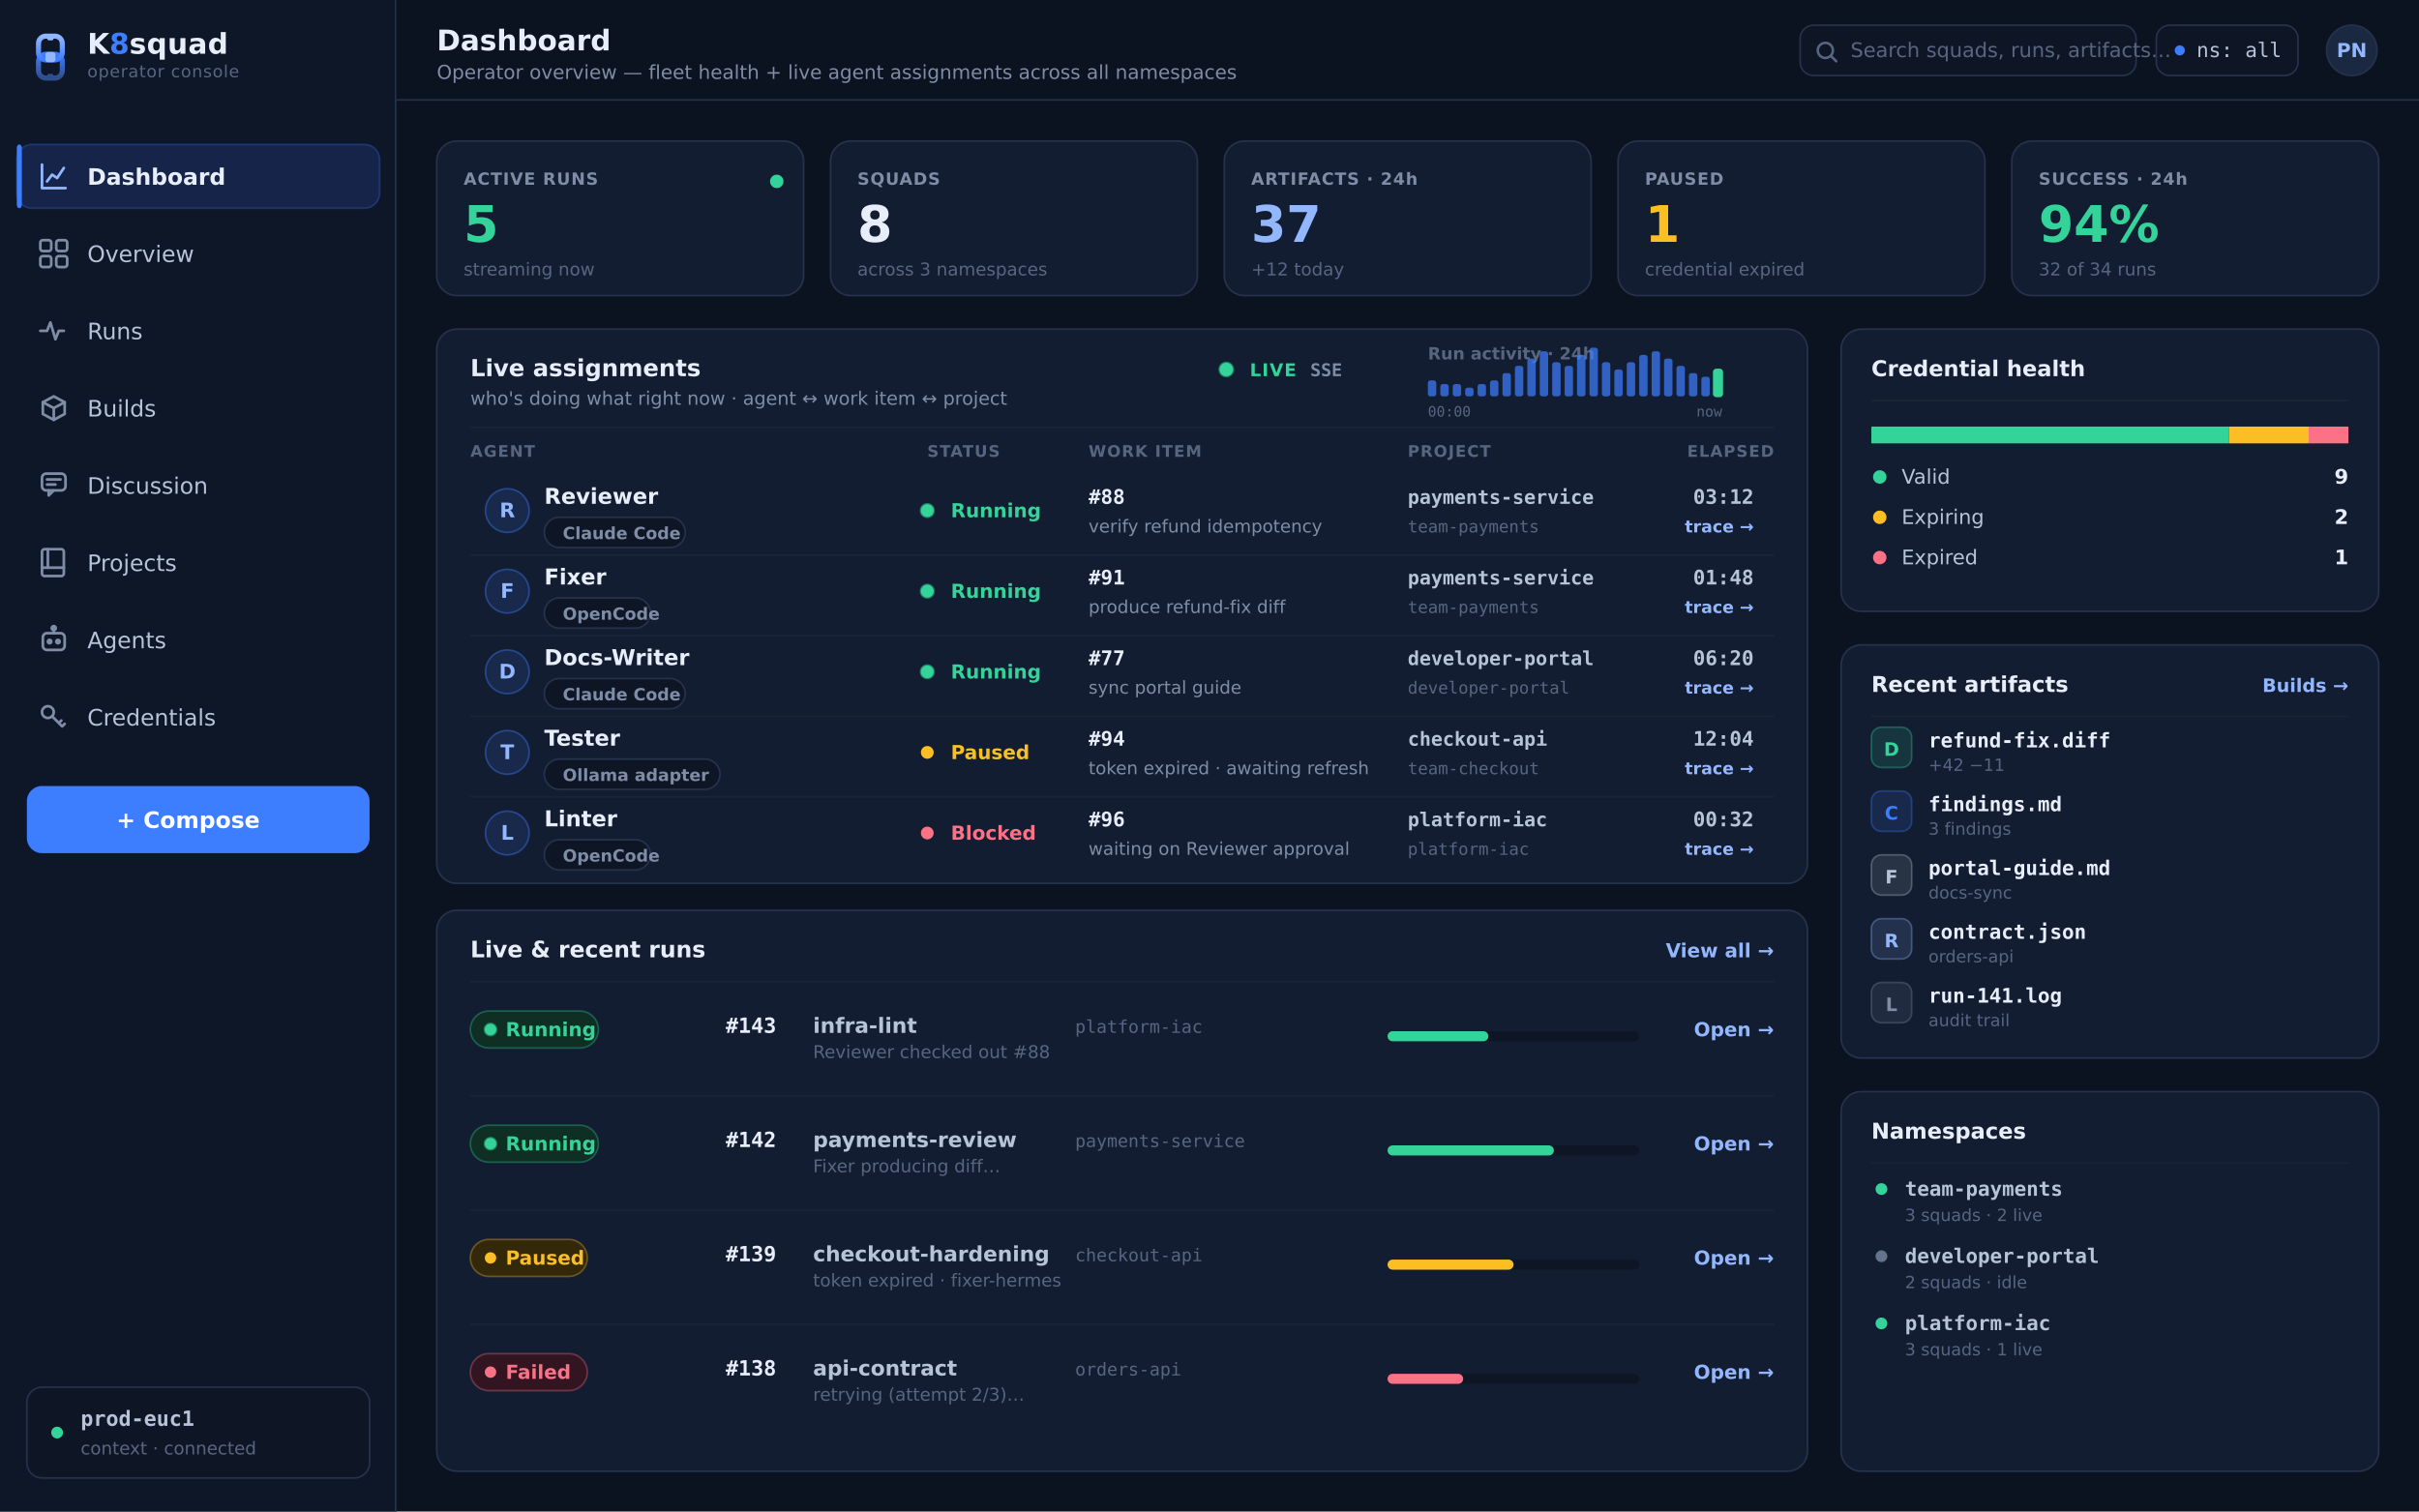
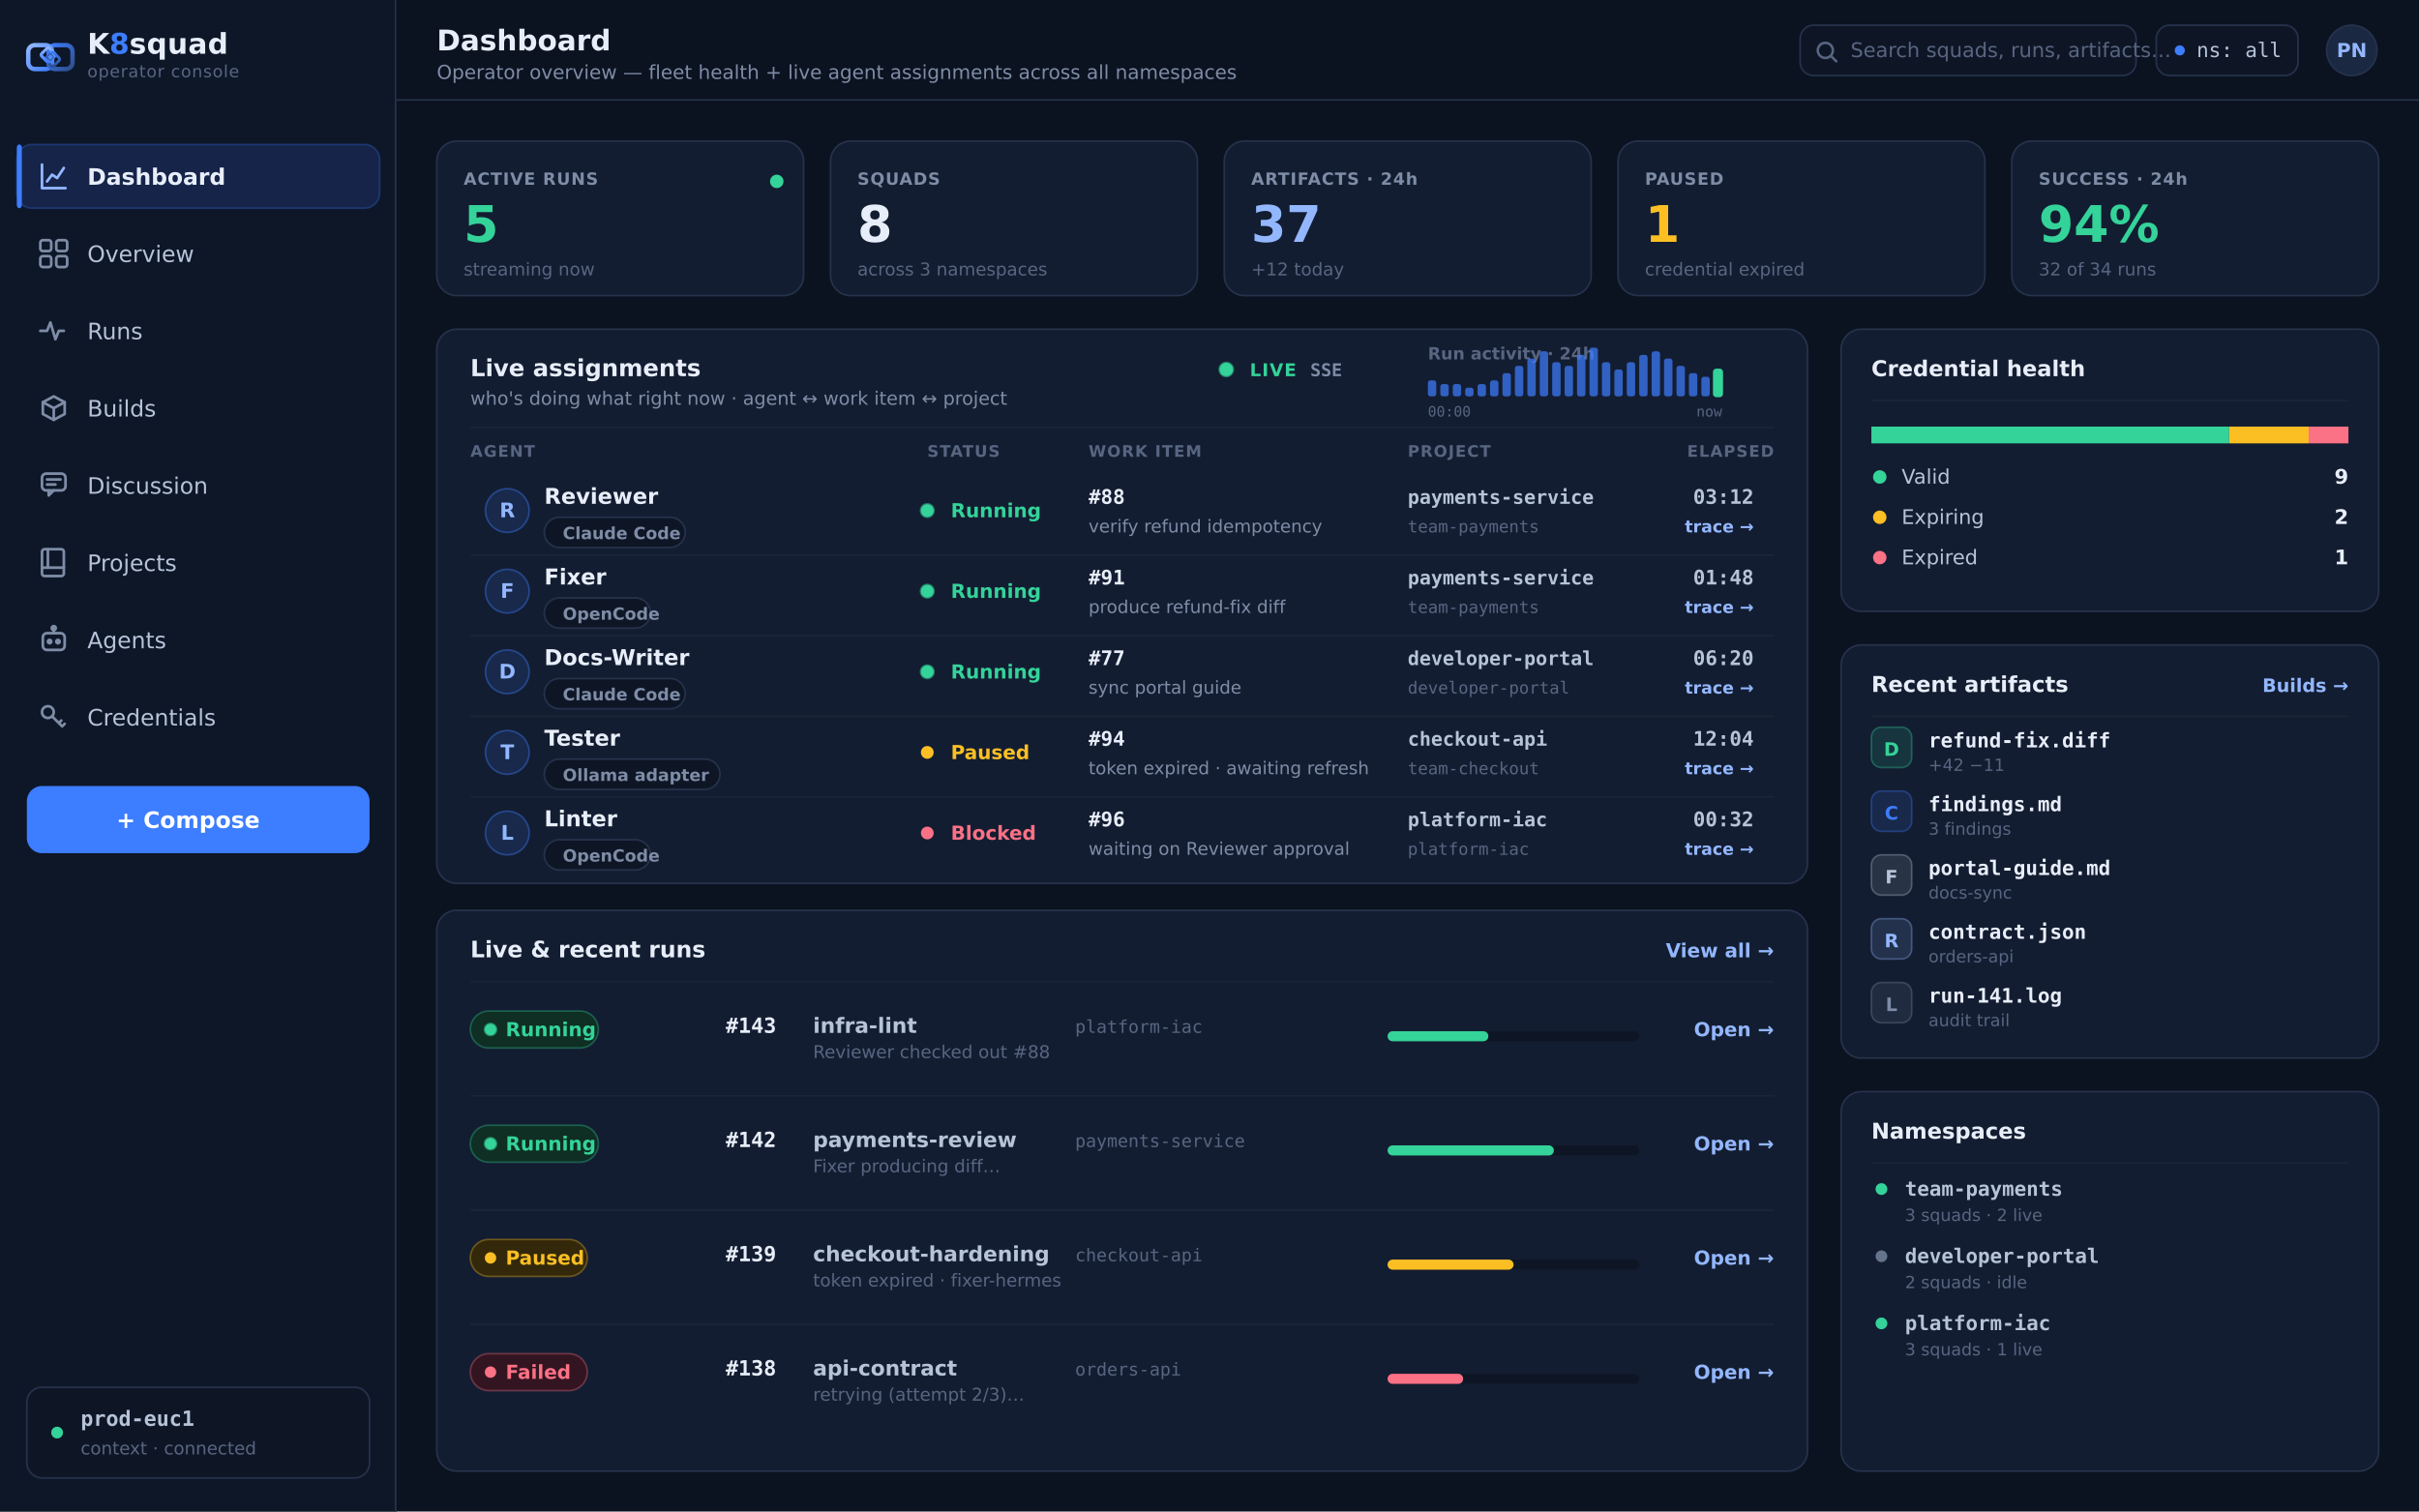
<svg xmlns="http://www.w3.org/2000/svg" width="1440" height="900" viewBox="0 0 1440 900" font-family="DejaVu Sans">
  <defs>
+     <linearGradient id="odinL" x1="0" y1="0" x2="1" y2="1">
+       <stop offset="0" stop-color="#93B7FF" />
+       <stop offset="1" stop-color="#3D7DFF" />
+     </linearGradient>
+     <linearGradient id="odinR" x1="0" y1="0" x2="1" y2="1">
+       <stop offset="0" stop-color="#3D7DFF" />
+       <stop offset="1" stop-color="#2E4E8C" />
+     </linearGradient>
+     <clipPath id="odinCB">
+       <rect x="176" y="256" width="160" height="120" />
+     </clipPath>
+     <clipPath id="odinCK">
+       <rect x="166" y="256" width="180" height="120" />
+     </clipPath>
    <linearGradient id="ringTop" x1="0" y1="0" x2="0" y2="1">
      <stop offset="0" stop-color="#93B7FF" />
      <stop offset="1" stop-color="#3D7DFF" />
    </linearGradient>
    <linearGradient id="ringBot" x1="0" y1="0" x2="0" y2="1">
      <stop offset="0" stop-color="#3D7DFF" />
      <stop offset="1" stop-color="#2E4E8C" />
    </linearGradient>
  </defs>
  <rect x="0" y="0" width="1440" height="900" rx="0" ry="0" fill="#0B1220" stroke="none" stroke-width="1" />
  <rect x="0" y="0" width="236" height="900" rx="0" ry="0" fill="#0D1728" stroke="none" stroke-width="1" />
  <rect x="235" y="0" width="1" height="900" rx="0" ry="0" fill="#25324B" stroke="none" stroke-width="1" />
  <g transform="translate(30,34) scale(0.33735) translate(-50,-50)">
-     <rect x="29" y="45" width="42" height="42" rx="13" fill="none" stroke="url(#ringBot)" stroke-width="9" />
-     <rect x="29" y="13" width="42" height="42" rx="13" fill="none" stroke="url(#ringTop)" stroke-width="9" />
-     <rect x="41" y="41" width="18" height="18" rx="5" fill="#93B7FF" />
-     <rect x="44.5" y="9.5" width="11" height="11" rx="3" fill="#93B7FF" />
-     <rect x="44.5" y="79.5" width="11" height="11" rx="3" fill="#2E4E8C" />
+     <g transform="scale(0.195313)">
+       <path d="M300,148 h96 a60,60 0 0 1 60,60 v96 a60,60 0 0 1 -60,60 h-96 a60,60 0 0 1 -60,-60 v-96 a60,60 0 0 1 60,-60 z" fill="none" stroke="url(#odinR)" stroke-width="40" stroke-linejoin="round" />
+       <path d="M116,148 h96 a60,60 0 0 1 60,60 v96 a60,60 0 0 1 -60,60 h-96 a60,60 0 0 1 -60,-60 v-96 a60,60 0 0 1 60,-60 z" fill="none" stroke="url(#odinL)" stroke-width="40" stroke-linejoin="round" />
+       <g clip-path="url(#odinCB)">
+         <path d="M300,148 h96 a60,60 0 0 1 60,60 v96 a60,60 0 0 1 -60,60 h-96 a60,60 0 0 1 -60,-60 v-96 a60,60 0 0 1 60,-60 z" fill="none" stroke="url(#odinR)" stroke-width="40" stroke-linejoin="round" />
+       </g>
+       <g transform="rotate(45 256 256)">
+         <path d="M196,206 h64 a18,18 0 0 1 18,18 v64 a18,18 0 0 1 -18,18 h-64 a18,18 0 0 1 -18,-18 v-64 a18,18 0 0 1 18,-18 z" fill="none" stroke="url(#odinL)" stroke-width="26" stroke-linejoin="round" />
+         <path d="M252,206 h64 a18,18 0 0 1 18,18 v64 a18,18 0 0 1 -18,18 h-64 a18,18 0 0 1 -18,-18 v-64 a18,18 0 0 1 18,-18 z" fill="none" stroke="url(#odinR)" stroke-width="26" stroke-linejoin="round" />
+         <g clip-path="url(#odinCK)">
+           <path d="M196,206 h64 a18,18 0 0 1 18,18 v64 a18,18 0 0 1 -18,18 h-64 a18,18 0 0 1 -18,-18 v-64 a18,18 0 0 1 18,-18 z" fill="none" stroke="url(#odinL)" stroke-width="26" stroke-linejoin="round" />
+         </g>
+         <rect x="230" y="230" width="52" height="52" rx="9" fill="#2E4E8C" />
+         <rect x="237" y="237" width="38" height="38" rx="7" fill="#4D8BFF" />
+       </g>
+     </g>
  </g>
  <text x="52" y="32" font-family="DejaVu Sans" font-size="17" fill="#E8EEF9" font-weight="700" text-anchor="start" letter-spacing="0.2">K<tspan fill="#3D7DFF">8</tspan>squad</text>
  <text x="52" y="46" font-family="DejaVu Sans" font-size="10" fill="#586581" font-weight="400" text-anchor="start" letter-spacing="0.4">operator console</text>
  <rect x="10" y="86" width="216" height="38" rx="9" ry="9" fill="#16244A" stroke="#3D7DFF44" stroke-width="1" />
  <rect x="10" y="86" width="3" height="38" rx="2" ry="2" fill="#3D7DFF" stroke="none" stroke-width="1" />
  <g fill="none" stroke="#93B7FF" stroke-width="1.6" stroke-linecap="round" stroke-linejoin="round">
    <path d="M25 98 v14 h14" />
    <path d="M28 108 l3 -4 l3 2 l4 -6" />
  </g>
  <text x="52" y="110" font-family="DejaVu Sans" font-size="13.5" fill="#E8EEF9" font-weight="600" text-anchor="start">Dashboard</text>
  <g fill="none" stroke="#7E8CA6" stroke-width="1.6" stroke-linecap="round" stroke-linejoin="round">
    <rect x="24" y="143" width="6.5" height="6.5" rx="1.5" />
    <rect x="33.5" y="143" width="6.5" height="6.5" rx="1.5" />
    <rect x="24" y="152.5" width="6.5" height="6.5" rx="1.5" />
    <rect x="33.5" y="152.5" width="6.5" height="6.5" rx="1.5" />
  </g>
  <text x="52" y="156" font-family="DejaVu Sans" font-size="13.5" fill="#B6C3D8" font-weight="500" text-anchor="start">Overview</text>
  <g fill="none" stroke="#7E8CA6" stroke-width="1.6" stroke-linecap="round" stroke-linejoin="round">
    <path d="M24 197 h4 l2 -5 l3 10 l2 -5 h3" />
  </g>
  <text x="52" y="202" font-family="DejaVu Sans" font-size="13.5" fill="#B6C3D8" font-weight="500" text-anchor="start">Runs</text>
  <g fill="none" stroke="#7E8CA6" stroke-width="1.6" stroke-linecap="round" stroke-linejoin="round">
    <path d="M32 236 l6.5 3.5 v7 l-6.5 3.5 l-6.5 -3.5 v-7 z" />
    <path d="M25.5 239.5 l6.5 3.5 l6.5 -3.5" />
    <path d="M32 243 v7" />
  </g>
  <text x="52" y="248" font-family="DejaVu Sans" font-size="13.5" fill="#B6C3D8" font-weight="500" text-anchor="start">Builds</text>
  <g fill="none" stroke="#7E8CA6" stroke-width="1.6" stroke-linecap="round" stroke-linejoin="round">
    <rect x="25" y="282" width="14" height="10" rx="2.5" />
    <path d="M29 292 v3 l3 -3" />
    <path d="M28 285.5 h8 M28 288.5 h5" />
  </g>
  <text x="52" y="294" font-family="DejaVu Sans" font-size="13.5" fill="#B6C3D8" font-weight="500" text-anchor="start">Discussion</text>
  <g fill="none" stroke="#7E8CA6" stroke-width="1.6" stroke-linecap="round" stroke-linejoin="round">
    <rect x="25" y="327" width="13" height="16" rx="1.5" />
    <path d="M25 338 h13" />
    <path d="M28.5 327 v11" />
  </g>
  <text x="52" y="340" font-family="DejaVu Sans" font-size="13.5" fill="#B6C3D8" font-weight="500" text-anchor="start">Projects</text>
  <g fill="none" stroke="#7E8CA6" stroke-width="1.6" stroke-linecap="round" stroke-linejoin="round">
    <rect x="25.5" y="377" width="13" height="10" rx="2.5" />
    <path d="M32 374 v3" />
    <circle cx="32" cy="374" r="1.2" fill="#7E8CA6" />
    <circle cx="29.5" cy="382" r="1" fill="#7E8CA6" />
    <circle cx="34.5" cy="382" r="1" fill="#7E8CA6" />
  </g>
  <text x="52" y="386" font-family="DejaVu Sans" font-size="13.5" fill="#B6C3D8" font-weight="500" text-anchor="start">Agents</text>
  <g fill="none" stroke="#7E8CA6" stroke-width="1.6" stroke-linecap="round" stroke-linejoin="round">
    <circle cx="28.5" cy="424" r="3.5" />
    <path d="M31 426.5 l6 6 M35 430.5 l1.5 -1.5 M37 432.5 l1.5 -1.5" />
  </g>
  <text x="52" y="432" font-family="DejaVu Sans" font-size="13.5" fill="#B6C3D8" font-weight="500" text-anchor="start">Credentials</text>
  <rect x="16" y="468" width="204" height="40" rx="9" ry="9" fill="#3D7DFF" stroke="none" stroke-width="1" />
  <text x="112" y="493" font-family="DejaVu Sans" font-size="13.5" fill="#fff" font-weight="600" text-anchor="middle">+  Compose</text>
  <rect x="16" y="826" width="204" height="54" rx="9" ry="9" fill="#0E1626" stroke="#25324B" stroke-width="1" />
  <circle cx="34" cy="853" r="3.5" fill="#34D399" />
  <text x="48" y="849" font-family="DejaVu Sans Mono" font-size="12.5" fill="#B6C3D8" font-weight="600" text-anchor="start">prod-euc1</text>
  <text x="48" y="866" font-family="DejaVu Sans" font-size="10.5" fill="#586581" font-weight="400" text-anchor="start">context · connected</text>
  <rect x="236" y="0" width="1204" height="60" rx="0" ry="0" fill="#0B1220" stroke="none" stroke-width="1" />
  <rect x="236" y="59" width="1204" height="1" rx="0" ry="0" fill="#25324B" stroke="none" stroke-width="1" />
  <text x="260" y="30" font-family="DejaVu Sans" font-size="17" fill="#E8EEF9" font-weight="700" text-anchor="start">Dashboard</text>
  <text x="260" y="47" font-family="DejaVu Sans" font-size="11.5" fill="#7E8CA6" font-weight="400" text-anchor="start">Operator overview — fleet health + live agent assignments across all namespaces</text>
  <circle cx="1400" cy="30" r="15" fill="#1A2842" stroke="#25324B" />
  <text x="1400" y="34" font-family="DejaVu Sans" font-size="11.5" fill="#93B7FF" font-weight="700" text-anchor="middle">PN</text>
  <rect x="1283.6" y="15" width="84.4" height="30" rx="8" ry="8" fill="#0E1626" stroke="#25324B" stroke-width="1" />
  <circle cx="1297.6" cy="30" r="3" fill="#3D7DFF" />
  <text x="1307.6" y="34" font-family="DejaVu Sans Mono" font-size="12" fill="#B6C3D8" font-weight="400" text-anchor="start">ns: all</text>
  <rect x="1071.6" y="15" width="200" height="30" rx="8" ry="8" fill="#0E1626" stroke="#25324B" stroke-width="1" />
  <circle cx="1086.6" cy="30" r="4.5" fill="none" stroke="#586581" stroke-width="1.5" />
  <path d="M1090.1 33.5 l3 3" stroke="#586581" stroke-width="1.5" stroke-linecap="round" />
  <text x="1101.6" y="34" font-family="DejaVu Sans" font-size="12" fill="#586581" font-weight="400" text-anchor="start">Search squads, runs, artifacts…</text>
  <rect x="260" y="84" width="218.4" height="92" rx="12" ry="12" fill="#131D31" stroke="#25324B" stroke-width="1" />
  <text x="276" y="110" font-family="DejaVu Sans" font-size="10" fill="#7E8CA6" font-weight="600" text-anchor="start" letter-spacing="0.5">ACTIVE RUNS</text>
  <text x="276" y="144" font-family="DejaVu Sans" font-size="30" fill="#34D399" font-weight="700" text-anchor="start">5</text>
  <text x="276" y="164" font-family="DejaVu Sans" font-size="10.5" fill="#586581" font-weight="400" text-anchor="start">streaming now</text>
  <circle cx="462.4" cy="108" r="4" fill="#34D399">
    <animate attributeName="opacity" values="1;0.3;1" dur="1.6s" repeatCount="indefinite" />
  </circle>
  <rect x="494.4" y="84" width="218.4" height="92" rx="12" ry="12" fill="#131D31" stroke="#25324B" stroke-width="1" />
  <text x="510.4" y="110" font-family="DejaVu Sans" font-size="10" fill="#7E8CA6" font-weight="600" text-anchor="start" letter-spacing="0.5">SQUADS</text>
  <text x="510.4" y="144" font-family="DejaVu Sans" font-size="30" fill="#E8EEF9" font-weight="700" text-anchor="start">8</text>
  <text x="510.4" y="164" font-family="DejaVu Sans" font-size="10.5" fill="#586581" font-weight="400" text-anchor="start">across 3 namespaces</text>
  <rect x="728.8" y="84" width="218.4" height="92" rx="12" ry="12" fill="#131D31" stroke="#25324B" stroke-width="1" />
  <text x="744.8" y="110" font-family="DejaVu Sans" font-size="10" fill="#7E8CA6" font-weight="600" text-anchor="start" letter-spacing="0.5">ARTIFACTS · 24h</text>
  <text x="744.8" y="144" font-family="DejaVu Sans" font-size="30" fill="#93B7FF" font-weight="700" text-anchor="start">37</text>
  <text x="744.8" y="164" font-family="DejaVu Sans" font-size="10.5" fill="#586581" font-weight="400" text-anchor="start">+12 today</text>
  <rect x="963.2" y="84" width="218.4" height="92" rx="12" ry="12" fill="#131D31" stroke="#25324B" stroke-width="1" />
  <text x="979.2" y="110" font-family="DejaVu Sans" font-size="10" fill="#7E8CA6" font-weight="600" text-anchor="start" letter-spacing="0.5">PAUSED</text>
  <text x="979.2" y="144" font-family="DejaVu Sans" font-size="30" fill="#FBBF24" font-weight="700" text-anchor="start">1</text>
  <text x="979.2" y="164" font-family="DejaVu Sans" font-size="10.5" fill="#586581" font-weight="400" text-anchor="start">credential expired</text>
  <rect x="1197.6" y="84" width="218.4" height="92" rx="12" ry="12" fill="#131D31" stroke="#25324B" stroke-width="1" />
  <text x="1213.6" y="110" font-family="DejaVu Sans" font-size="10" fill="#7E8CA6" font-weight="600" text-anchor="start" letter-spacing="0.5">SUCCESS · 24h</text>
  <text x="1213.6" y="144" font-family="DejaVu Sans" font-size="30" fill="#34D399" font-weight="700" text-anchor="start">94%</text>
  <text x="1213.6" y="164" font-family="DejaVu Sans" font-size="10.5" fill="#586581" font-weight="400" text-anchor="start">32 of 34 runs</text>
  <rect x="260" y="196" width="816" height="330" rx="12" ry="12" fill="#131D31" stroke="#25324B" stroke-width="1" />
  <text x="280" y="224" font-family="DejaVu Sans" font-size="14" fill="#E8EEF9" font-weight="700" text-anchor="start">Live assignments</text>
  <text x="280" y="241" font-family="DejaVu Sans" font-size="11" fill="#7E8CA6" font-weight="400" text-anchor="start">who's doing what right now · agent ↔ work item ↔ project</text>
  <circle cx="730" cy="220" r="4" fill="#34D399" />
  <circle cx="730" cy="220" r="4" fill="none" stroke="#34D399" stroke-width="1.4" opacity="0.5">
    <animate attributeName="r" values="4;8.6;4" dur="1.8s" repeatCount="indefinite" />
    <animate attributeName="opacity" values="0.55;0;0.55" dur="1.8s" repeatCount="indefinite" />
  </circle>
  <text x="744" y="224" font-family="DejaVu Sans" font-size="10.5" fill="#34D399" font-weight="700" text-anchor="start" letter-spacing="0.6">LIVE</text>
  <text x="780" y="224" font-family="DejaVu Sans Mono" font-size="10.5" fill="#7E8CA6" font-weight="600" text-anchor="start">SSE</text>
  <text x="850" y="214" font-family="DejaVu Sans" font-size="10" fill="#586581" font-weight="600" text-anchor="start">Run activity · 24h</text>
  <rect x="850.0" y="226.5" width="5" height="9.5" rx="1.5" fill="#3D7DFF" opacity="0.7" />
  <rect x="857.4" y="228.667" width="5" height="7.333" rx="1.5" fill="#3D7DFF" opacity="0.7" />
  <rect x="864.8" y="228.667" width="5" height="7.333" rx="1.5" fill="#3D7DFF" opacity="0.7" />
  <rect x="872.2" y="230.833" width="5" height="5.167" rx="1.5" fill="#3D7DFF" opacity="0.7" />
  <rect x="879.6" y="228.667" width="5" height="7.333" rx="1.5" fill="#3D7DFF" opacity="0.7" />
  <rect x="887.0" y="226.5" width="5" height="9.5" rx="1.5" fill="#3D7DFF" opacity="0.7" />
  <rect x="894.4" y="222.167" width="5" height="13.833" rx="1.5" fill="#3D7DFF" opacity="0.7" />
  <rect x="901.8" y="217.833" width="5" height="18.167" rx="1.5" fill="#3D7DFF" opacity="0.7" />
  <rect x="909.2" y="213.5" width="5" height="22.5" rx="1.5" fill="#3D7DFF" opacity="0.7" />
  <rect x="916.6" y="209.167" width="5" height="26.833" rx="1.5" fill="#3D7DFF" opacity="0.7" />
  <rect x="924.0" y="215.667" width="5" height="20.333" rx="1.5" fill="#3D7DFF" opacity="0.7" />
  <rect x="931.4" y="217.833" width="5" height="18.167" rx="1.5" fill="#3D7DFF" opacity="0.7" />
  <rect x="938.8" y="211.333" width="5" height="24.667" rx="1.5" fill="#3D7DFF" opacity="0.7" />
  <rect x="946.2" y="207.0" width="5" height="29.0" rx="1.5" fill="#3D7DFF" opacity="0.7" />
  <rect x="953.6" y="215.667" width="5" height="20.333" rx="1.5" fill="#3D7DFF" opacity="0.7" />
  <rect x="961.0" y="220.0" width="5" height="16.0" rx="1.5" fill="#3D7DFF" opacity="0.7" />
  <rect x="968.4" y="215.667" width="5" height="20.333" rx="1.5" fill="#3D7DFF" opacity="0.7" />
  <rect x="975.8" y="211.333" width="5" height="24.667" rx="1.5" fill="#3D7DFF" opacity="0.7" />
  <rect x="983.2" y="209.167" width="5" height="26.833" rx="1.5" fill="#3D7DFF" opacity="0.7" />
  <rect x="990.6" y="213.5" width="5" height="22.5" rx="1.5" fill="#3D7DFF" opacity="0.7" />
  <rect x="998.0" y="217.833" width="5" height="18.167" rx="1.5" fill="#3D7DFF" opacity="0.7" />
  <rect x="1005.4" y="222.167" width="5" height="13.833" rx="1.5" fill="#3D7DFF" opacity="0.7" />
  <rect x="1012.8" y="224.333" width="5" height="11.667" rx="1.5" fill="#3D7DFF" opacity="0.7" />
  <rect x="1020.2" y="220.0" width="5" height="16.0" rx="1.5" fill="#34D399" />
  <rect x="1020.2" y="220.0" width="5" height="16.0" rx="1.5" fill="none" stroke="#34D399" stroke-width="1">
    <animate attributeName="opacity" values="0.9;0.2;0.9" dur="1.8s" repeatCount="indefinite" />
  </rect>
  <text x="850" y="248" font-family="DejaVu Sans Mono" font-size="8.5" fill="#586581" font-weight="400" text-anchor="start">00:00</text>
  <text x="1025.2" y="248" font-family="DejaVu Sans Mono" font-size="8.5" fill="#586581" font-weight="400" text-anchor="end">now</text>
  <rect x="280" y="254" width="776" height="1" rx="0" ry="0" fill="#1A2438" stroke="none" stroke-width="1" />
  <text x="280" y="272" font-family="DejaVu Sans" font-size="9.5" fill="#586581" font-weight="700" text-anchor="start" letter-spacing="0.6">AGENT</text>
  <text x="552" y="272" font-family="DejaVu Sans" font-size="9.5" fill="#586581" font-weight="700" text-anchor="start" letter-spacing="0.6">STATUS</text>
  <text x="648" y="272" font-family="DejaVu Sans" font-size="9.5" fill="#586581" font-weight="700" text-anchor="start" letter-spacing="0.6">WORK ITEM</text>
  <text x="838" y="272" font-family="DejaVu Sans" font-size="9.5" fill="#586581" font-weight="700" text-anchor="start" letter-spacing="0.6">PROJECT</text>
  <text x="1056" y="272" font-family="DejaVu Sans" font-size="9.5" fill="#586581" font-weight="700" text-anchor="end" letter-spacing="0.6">ELAPSED</text>
  <circle cx="302" cy="304" r="13" fill="#3D7DFF22" stroke="#3D7DFF66" />
  <text x="302" y="308" font-family="DejaVu Sans" font-size="12" fill="#93B7FF" font-weight="700" text-anchor="middle">R</text>
  <text x="324" y="300" font-family="DejaVu Sans" font-size="13" fill="#E8EEF9" font-weight="700" text-anchor="start">Reviewer</text>
  <rect x="324" y="308" width="83.9" height="18" rx="9.0" ry="9.0" fill="#0E1626" stroke="#25324B" stroke-width="1" />
  <text x="335" y="321.0" font-family="DejaVu Sans" font-size="10" fill="#7E8CA6" font-weight="600" text-anchor="start">Claude Code</text>
  <circle cx="552" cy="304" r="3.8" fill="#34D399" />
  <circle cx="552" cy="304" r="3.8" fill="none" stroke="#34D399" stroke-width="1.4" opacity="0.5">
    <animate attributeName="r" values="3.8;8.4;3.8" dur="1.8s" repeatCount="indefinite" />
    <animate attributeName="opacity" values="0.55;0;0.55" dur="1.8s" repeatCount="indefinite" />
  </circle>
  <text x="566" y="308" font-family="DejaVu Sans" font-size="11.5" fill="#34D399" font-weight="600" text-anchor="start">Running</text>
  <text x="648" y="300" font-family="DejaVu Sans Mono" font-size="12" fill="#E8EEF9" font-weight="700" text-anchor="start">#88</text>
  <text x="648" y="317" font-family="DejaVu Sans" font-size="10.5" fill="#7E8CA6" font-weight="400" text-anchor="start">verify refund idempotency</text>
  <text x="838" y="300" font-family="DejaVu Sans Mono" font-size="11.5" fill="#B6C3D8" font-weight="600" text-anchor="start">payments-service</text>
  <text x="838" y="317" font-family="DejaVu Sans Mono" font-size="10" fill="#586581" font-weight="400" text-anchor="start">team-payments</text>
  <text x="1044" y="300" font-family="DejaVu Sans Mono" font-size="12" fill="#B6C3D8" font-weight="600" text-anchor="end">03:12</text>
  <text x="1044" y="317" font-family="DejaVu Sans" font-size="10" fill="#93B7FF" font-weight="600" text-anchor="end">trace →</text>
  <rect x="280" y="330" width="776" height="1" rx="0" ry="0" fill="#1A2438" stroke="none" stroke-width="1" />
  <circle cx="302" cy="352" r="13" fill="#3D7DFF22" stroke="#3D7DFF66" />
  <text x="302" y="356" font-family="DejaVu Sans" font-size="12" fill="#93B7FF" font-weight="700" text-anchor="middle">F</text>
  <text x="324" y="348" font-family="DejaVu Sans" font-size="13" fill="#E8EEF9" font-weight="700" text-anchor="start">Fixer</text>
  <rect x="324" y="356" width="63.2" height="18" rx="9.0" ry="9.0" fill="#0E1626" stroke="#25324B" stroke-width="1" />
  <text x="335" y="369.0" font-family="DejaVu Sans" font-size="10" fill="#7E8CA6" font-weight="600" text-anchor="start">OpenCode</text>
  <circle cx="552" cy="352" r="3.8" fill="#34D399" />
  <circle cx="552" cy="352" r="3.8" fill="none" stroke="#34D399" stroke-width="1.4" opacity="0.5">
    <animate attributeName="r" values="3.8;8.4;3.8" dur="1.8s" repeatCount="indefinite" />
    <animate attributeName="opacity" values="0.55;0;0.55" dur="1.8s" repeatCount="indefinite" />
  </circle>
  <text x="566" y="356" font-family="DejaVu Sans" font-size="11.5" fill="#34D399" font-weight="600" text-anchor="start">Running</text>
  <text x="648" y="348" font-family="DejaVu Sans Mono" font-size="12" fill="#E8EEF9" font-weight="700" text-anchor="start">#91</text>
  <text x="648" y="365" font-family="DejaVu Sans" font-size="10.5" fill="#7E8CA6" font-weight="400" text-anchor="start">produce refund-fix diff</text>
  <text x="838" y="348" font-family="DejaVu Sans Mono" font-size="11.5" fill="#B6C3D8" font-weight="600" text-anchor="start">payments-service</text>
  <text x="838" y="365" font-family="DejaVu Sans Mono" font-size="10" fill="#586581" font-weight="400" text-anchor="start">team-payments</text>
  <text x="1044" y="348" font-family="DejaVu Sans Mono" font-size="12" fill="#B6C3D8" font-weight="600" text-anchor="end">01:48</text>
  <text x="1044" y="365" font-family="DejaVu Sans" font-size="10" fill="#93B7FF" font-weight="600" text-anchor="end">trace →</text>
  <rect x="280" y="378" width="776" height="1" rx="0" ry="0" fill="#1A2438" stroke="none" stroke-width="1" />
  <circle cx="302" cy="400" r="13" fill="#3D7DFF22" stroke="#3D7DFF66" />
  <text x="302" y="404" font-family="DejaVu Sans" font-size="12" fill="#93B7FF" font-weight="700" text-anchor="middle">D</text>
  <text x="324" y="396" font-family="DejaVu Sans" font-size="13" fill="#E8EEF9" font-weight="700" text-anchor="start">Docs-Writer</text>
  <rect x="324" y="404" width="83.9" height="18" rx="9.0" ry="9.0" fill="#0E1626" stroke="#25324B" stroke-width="1" />
  <text x="335" y="417.0" font-family="DejaVu Sans" font-size="10" fill="#7E8CA6" font-weight="600" text-anchor="start">Claude Code</text>
  <circle cx="552" cy="400" r="3.8" fill="#34D399" />
  <circle cx="552" cy="400" r="3.8" fill="none" stroke="#34D399" stroke-width="1.4" opacity="0.5">
    <animate attributeName="r" values="3.8;8.4;3.8" dur="1.8s" repeatCount="indefinite" />
    <animate attributeName="opacity" values="0.55;0;0.55" dur="1.8s" repeatCount="indefinite" />
  </circle>
  <text x="566" y="404" font-family="DejaVu Sans" font-size="11.5" fill="#34D399" font-weight="600" text-anchor="start">Running</text>
  <text x="648" y="396" font-family="DejaVu Sans Mono" font-size="12" fill="#E8EEF9" font-weight="700" text-anchor="start">#77</text>
  <text x="648" y="413" font-family="DejaVu Sans" font-size="10.5" fill="#7E8CA6" font-weight="400" text-anchor="start">sync portal guide</text>
  <text x="838" y="396" font-family="DejaVu Sans Mono" font-size="11.5" fill="#B6C3D8" font-weight="600" text-anchor="start">developer-portal</text>
  <text x="838" y="413" font-family="DejaVu Sans Mono" font-size="10" fill="#586581" font-weight="400" text-anchor="start">developer-portal</text>
  <text x="1044" y="396" font-family="DejaVu Sans Mono" font-size="12" fill="#B6C3D8" font-weight="600" text-anchor="end">06:20</text>
  <text x="1044" y="413" font-family="DejaVu Sans" font-size="10" fill="#93B7FF" font-weight="600" text-anchor="end">trace →</text>
  <rect x="280" y="426" width="776" height="1" rx="0" ry="0" fill="#1A2438" stroke="none" stroke-width="1" />
  <circle cx="302" cy="448" r="13" fill="#3D7DFF22" stroke="#3D7DFF66" />
  <text x="302" y="452" font-family="DejaVu Sans" font-size="12" fill="#93B7FF" font-weight="700" text-anchor="middle">T</text>
  <text x="324" y="444" font-family="DejaVu Sans" font-size="13" fill="#E8EEF9" font-weight="700" text-anchor="start">Tester</text>
  <rect x="324" y="452" width="104.6" height="18" rx="9.0" ry="9.0" fill="#0E1626" stroke="#25324B" stroke-width="1" />
  <text x="335" y="465.0" font-family="DejaVu Sans" font-size="10" fill="#7E8CA6" font-weight="600" text-anchor="start">Ollama adapter</text>
  <circle cx="552" cy="448" r="3.8" fill="#FBBF24" />
  <text x="566" y="452" font-family="DejaVu Sans" font-size="11.5" fill="#FBBF24" font-weight="600" text-anchor="start">Paused</text>
  <text x="648" y="444" font-family="DejaVu Sans Mono" font-size="12" fill="#E8EEF9" font-weight="700" text-anchor="start">#94</text>
  <text x="648" y="461" font-family="DejaVu Sans" font-size="10.5" fill="#7E8CA6" font-weight="400" text-anchor="start">token expired · awaiting refresh</text>
  <text x="838" y="444" font-family="DejaVu Sans Mono" font-size="11.5" fill="#B6C3D8" font-weight="600" text-anchor="start">checkout-api</text>
  <text x="838" y="461" font-family="DejaVu Sans Mono" font-size="10" fill="#586581" font-weight="400" text-anchor="start">team-checkout</text>
  <text x="1044" y="444" font-family="DejaVu Sans Mono" font-size="12" fill="#B6C3D8" font-weight="600" text-anchor="end">12:04</text>
  <text x="1044" y="461" font-family="DejaVu Sans" font-size="10" fill="#93B7FF" font-weight="600" text-anchor="end">trace →</text>
  <rect x="280" y="474" width="776" height="1" rx="0" ry="0" fill="#1A2438" stroke="none" stroke-width="1" />
  <circle cx="302" cy="496" r="13" fill="#3D7DFF22" stroke="#3D7DFF66" />
  <text x="302" y="500" font-family="DejaVu Sans" font-size="12" fill="#93B7FF" font-weight="700" text-anchor="middle">L</text>
  <text x="324" y="492" font-family="DejaVu Sans" font-size="13" fill="#E8EEF9" font-weight="700" text-anchor="start">Linter</text>
  <rect x="324" y="500" width="63.2" height="18" rx="9.0" ry="9.0" fill="#0E1626" stroke="#25324B" stroke-width="1" />
  <text x="335" y="513.0" font-family="DejaVu Sans" font-size="10" fill="#7E8CA6" font-weight="600" text-anchor="start">OpenCode</text>
  <circle cx="552" cy="496" r="3.8" fill="#FB7185" />
  <text x="566" y="500" font-family="DejaVu Sans" font-size="11.5" fill="#FB7185" font-weight="600" text-anchor="start">Blocked</text>
  <text x="648" y="492" font-family="DejaVu Sans Mono" font-size="12" fill="#E8EEF9" font-weight="700" text-anchor="start">#96</text>
  <text x="648" y="509" font-family="DejaVu Sans" font-size="10.5" fill="#7E8CA6" font-weight="400" text-anchor="start">waiting on Reviewer approval</text>
  <text x="838" y="492" font-family="DejaVu Sans Mono" font-size="11.5" fill="#B6C3D8" font-weight="600" text-anchor="start">platform-iac</text>
  <text x="838" y="509" font-family="DejaVu Sans Mono" font-size="10" fill="#586581" font-weight="400" text-anchor="start">platform-iac</text>
  <text x="1044" y="492" font-family="DejaVu Sans Mono" font-size="12" fill="#B6C3D8" font-weight="600" text-anchor="end">00:32</text>
  <text x="1044" y="509" font-family="DejaVu Sans" font-size="10" fill="#93B7FF" font-weight="600" text-anchor="end">trace →</text>
  <rect x="260" y="542" width="816" height="334" rx="12" ry="12" fill="#131D31" stroke="#25324B" stroke-width="1" />
  <text x="280" y="570" font-family="DejaVu Sans" font-size="13.5" fill="#E8EEF9" font-weight="700" text-anchor="start">Live &amp; recent runs</text>
  <text x="1056" y="570" font-family="DejaVu Sans" font-size="11.5" fill="#93B7FF" font-weight="600" text-anchor="end">View all →</text>
  <rect x="280" y="584" width="776" height="1" rx="0" ry="0" fill="#1A2438" stroke="none" stroke-width="1" />
  <rect x="280" y="602" width="76.2" height="22" rx="11" ry="11" fill="#0F2E24" stroke="#34D39955" stroke-width="1" />
  <circle cx="292" cy="613" r="3.4" fill="#34D399" />
  <circle cx="292" cy="613" r="3.4" fill="none" stroke="#34D399" stroke-width="1.4" opacity="0.5">
    <animate attributeName="r" values="3.4;8.0;3.4" dur="1.8s" repeatCount="indefinite" />
    <animate attributeName="opacity" values="0.55;0;0.55" dur="1.8s" repeatCount="indefinite" />
  </circle>
  <text x="301" y="617" font-family="DejaVu Sans" font-size="11.5" fill="#34D399" font-weight="600" text-anchor="start">Running</text>
  <text x="432" y="615" font-family="DejaVu Sans Mono" font-size="12.5" fill="#E8EEF9" font-weight="700" text-anchor="start">#143</text>
  <text x="484" y="615" font-family="DejaVu Sans" font-size="12.5" fill="#B6C3D8" font-weight="600" text-anchor="start">infra-lint</text>
  <text x="640" y="615" font-family="DejaVu Sans Mono" font-size="10.5" fill="#586581" font-weight="400" text-anchor="start">platform-iac</text>
  <text x="484" y="630" font-family="DejaVu Sans" font-size="10.5" fill="#586581" font-weight="400" text-anchor="start">Reviewer checked out #88</text>
  <rect x="826" y="614" width="150" height="6" rx="3" ry="3" fill="#0E1626" stroke="none" stroke-width="1" />
  <rect x="826" y="614" width="60" height="6" rx="3" ry="3" fill="#34D399" stroke="none" stroke-width="1" />
  <text x="1056" y="617" font-family="DejaVu Sans" font-size="11.5" fill="#93B7FF" font-weight="600" text-anchor="end">Open →</text>
  <rect x="280" y="652" width="776" height="1" rx="0" ry="0" fill="#1A2438" stroke="none" stroke-width="1" />
  <rect x="280" y="670" width="76.2" height="22" rx="11" ry="11" fill="#0F2E24" stroke="#34D39955" stroke-width="1" />
  <circle cx="292" cy="681" r="3.4" fill="#34D399" />
  <circle cx="292" cy="681" r="3.4" fill="none" stroke="#34D399" stroke-width="1.4" opacity="0.5">
    <animate attributeName="r" values="3.4;8.0;3.4" dur="1.8s" repeatCount="indefinite" />
    <animate attributeName="opacity" values="0.55;0;0.55" dur="1.8s" repeatCount="indefinite" />
  </circle>
  <text x="301" y="685" font-family="DejaVu Sans" font-size="11.5" fill="#34D399" font-weight="600" text-anchor="start">Running</text>
  <text x="432" y="683" font-family="DejaVu Sans Mono" font-size="12.5" fill="#E8EEF9" font-weight="700" text-anchor="start">#142</text>
  <text x="484" y="683" font-family="DejaVu Sans" font-size="12.5" fill="#B6C3D8" font-weight="600" text-anchor="start">payments-review</text>
  <text x="640" y="683" font-family="DejaVu Sans Mono" font-size="10.5" fill="#586581" font-weight="400" text-anchor="start">payments-service</text>
  <text x="484" y="698" font-family="DejaVu Sans" font-size="10.5" fill="#586581" font-weight="400" text-anchor="start">Fixer producing diff…</text>
  <rect x="826" y="682" width="150" height="6" rx="3" ry="3" fill="#0E1626" stroke="none" stroke-width="1" />
  <rect x="826" y="682" width="99" height="6" rx="3" ry="3" fill="#34D399" stroke="none" stroke-width="1" />
  <text x="1056" y="685" font-family="DejaVu Sans" font-size="11.5" fill="#93B7FF" font-weight="600" text-anchor="end">Open →</text>
  <rect x="280" y="720" width="776" height="1" rx="0" ry="0" fill="#1A2438" stroke="none" stroke-width="1" />
  <rect x="280" y="738" width="69.6" height="22" rx="11" ry="11" fill="#33280A" stroke="#FBBF2455" stroke-width="1" />
  <circle cx="292" cy="749" r="3.4" fill="#FBBF24" />
  <text x="301" y="753" font-family="DejaVu Sans" font-size="11.5" fill="#FBBF24" font-weight="600" text-anchor="start">Paused</text>
  <text x="432" y="751" font-family="DejaVu Sans Mono" font-size="12.5" fill="#E8EEF9" font-weight="700" text-anchor="start">#139</text>
  <text x="484" y="751" font-family="DejaVu Sans" font-size="12.5" fill="#B6C3D8" font-weight="600" text-anchor="start">checkout-hardening</text>
  <text x="640" y="751" font-family="DejaVu Sans Mono" font-size="10.5" fill="#586581" font-weight="400" text-anchor="start">checkout-api</text>
  <text x="484" y="766" font-family="DejaVu Sans" font-size="10.5" fill="#586581" font-weight="400" text-anchor="start">token expired · fixer-hermes</text>
  <rect x="826" y="750" width="150" height="6" rx="3" ry="3" fill="#0E1626" stroke="none" stroke-width="1" />
  <rect x="826" y="750" width="75" height="6" rx="3" ry="3" fill="#FBBF24" stroke="none" stroke-width="1" />
  <text x="1056" y="753" font-family="DejaVu Sans" font-size="11.5" fill="#93B7FF" font-weight="600" text-anchor="end">Open →</text>
  <rect x="280" y="788" width="776" height="1" rx="0" ry="0" fill="#1A2438" stroke="none" stroke-width="1" />
  <rect x="280" y="806" width="69.6" height="22" rx="11" ry="11" fill="#331521" stroke="#FB718555" stroke-width="1" />
  <circle cx="292" cy="817" r="3.4" fill="#FB7185" />
  <text x="301" y="821" font-family="DejaVu Sans" font-size="11.5" fill="#FB7185" font-weight="600" text-anchor="start">Failed</text>
  <text x="432" y="819" font-family="DejaVu Sans Mono" font-size="12.5" fill="#E8EEF9" font-weight="700" text-anchor="start">#138</text>
  <text x="484" y="819" font-family="DejaVu Sans" font-size="12.5" fill="#B6C3D8" font-weight="600" text-anchor="start">api-contract</text>
  <text x="640" y="819" font-family="DejaVu Sans Mono" font-size="10.5" fill="#586581" font-weight="400" text-anchor="start">orders-api</text>
  <text x="484" y="834" font-family="DejaVu Sans" font-size="10.5" fill="#586581" font-weight="400" text-anchor="start">retrying (attempt 2/3)…</text>
  <rect x="826" y="818" width="150" height="6" rx="3" ry="3" fill="#0E1626" stroke="none" stroke-width="1" />
  <rect x="826" y="818" width="45" height="6" rx="3" ry="3" fill="#FB7185" stroke="none" stroke-width="1" />
  <text x="1056" y="821" font-family="DejaVu Sans" font-size="11.5" fill="#93B7FF" font-weight="600" text-anchor="end">Open →</text>
  <rect x="1096" y="196" width="320" height="168" rx="12" ry="12" fill="#131D31" stroke="#25324B" stroke-width="1" />
  <text x="1114" y="224" font-family="DejaVu Sans" font-size="13" fill="#E8EEF9" font-weight="700" text-anchor="start">Credential health</text>
  <rect x="1114" y="238" width="284" height="1" rx="0" ry="0" fill="#1A2438" stroke="none" stroke-width="1" />
  <rect x="1114" y="254" width="284" height="10" rx="5" ry="5" fill="#0E1626" stroke="none" stroke-width="1" />
  <rect x="1114" y="254" width="213.0" height="10" rx="0" ry="0" fill="#34D399" stroke="none" stroke-width="1" />
  <rect x="1327.0" y="254" width="47.333" height="10" rx="0" ry="0" fill="#FBBF24" stroke="none" stroke-width="1" />
  <rect x="1374.333" y="254" width="23.667" height="10" rx="0" ry="0" fill="#FB7185" stroke="none" stroke-width="1" />
  <circle cx="1119" cy="284" r="4" fill="#34D399" />
  <text x="1132" y="288" font-family="DejaVu Sans" font-size="12" fill="#B6C3D8" font-weight="400" text-anchor="start">Valid</text>
  <text x="1398" y="288" font-family="DejaVu Sans" font-size="12" fill="#E8EEF9" font-weight="700" text-anchor="end">9</text>
  <circle cx="1119" cy="308" r="4" fill="#FBBF24" />
  <text x="1132" y="312" font-family="DejaVu Sans" font-size="12" fill="#B6C3D8" font-weight="400" text-anchor="start">Expiring</text>
  <text x="1398" y="312" font-family="DejaVu Sans" font-size="12" fill="#E8EEF9" font-weight="700" text-anchor="end">2</text>
  <circle cx="1119" cy="332" r="4" fill="#FB7185" />
  <text x="1132" y="336" font-family="DejaVu Sans" font-size="12" fill="#B6C3D8" font-weight="400" text-anchor="start">Expired</text>
  <text x="1398" y="336" font-family="DejaVu Sans" font-size="12" fill="#E8EEF9" font-weight="700" text-anchor="end">1</text>
  <rect x="1096" y="384" width="320" height="246" rx="12" ry="12" fill="#131D31" stroke="#25324B" stroke-width="1" />
  <text x="1114" y="412" font-family="DejaVu Sans" font-size="13" fill="#E8EEF9" font-weight="700" text-anchor="start">Recent artifacts</text>
  <text x="1398" y="412" font-family="DejaVu Sans" font-size="11" fill="#93B7FF" font-weight="600" text-anchor="end">Builds →</text>
  <rect x="1114" y="426" width="284" height="1" rx="0" ry="0" fill="#1A2438" stroke="none" stroke-width="1" />
  <rect x="1114" y="433" width="24" height="24" rx="6" ry="6" fill="#34D39922" stroke="#34D39955" stroke-width="1" />
  <text x="1126" y="450" font-family="DejaVu Sans" font-size="11" fill="#34D399" font-weight="700" text-anchor="middle">D</text>
  <text x="1148" y="445" font-family="DejaVu Sans Mono" font-size="12" fill="#E8EEF9" font-weight="600" text-anchor="start">refund-fix.diff</text>
  <text x="1148" y="459" font-family="DejaVu Sans" font-size="10" fill="#586581" font-weight="400" text-anchor="start">+42 −11</text>
  <rect x="1114" y="471" width="24" height="24" rx="6" ry="6" fill="#3D7DFF22" stroke="#3D7DFF55" stroke-width="1" />
  <text x="1126" y="488" font-family="DejaVu Sans" font-size="11" fill="#3D7DFF" font-weight="700" text-anchor="middle">C</text>
  <text x="1148" y="483" font-family="DejaVu Sans Mono" font-size="12" fill="#E8EEF9" font-weight="600" text-anchor="start">findings.md</text>
  <text x="1148" y="497" font-family="DejaVu Sans" font-size="10" fill="#586581" font-weight="400" text-anchor="start">3 findings</text>
  <rect x="1114" y="509" width="24" height="24" rx="6" ry="6" fill="#B6C3D822" stroke="#B6C3D855" stroke-width="1" />
  <text x="1126" y="526" font-family="DejaVu Sans" font-size="11" fill="#B6C3D8" font-weight="700" text-anchor="middle">F</text>
  <text x="1148" y="521" font-family="DejaVu Sans Mono" font-size="12" fill="#E8EEF9" font-weight="600" text-anchor="start">portal-guide.md</text>
  <text x="1148" y="535" font-family="DejaVu Sans" font-size="10" fill="#586581" font-weight="400" text-anchor="start">docs-sync</text>
  <rect x="1114" y="547" width="24" height="24" rx="6" ry="6" fill="#93B7FF22" stroke="#93B7FF55" stroke-width="1" />
  <text x="1126" y="564" font-family="DejaVu Sans" font-size="11" fill="#93B7FF" font-weight="700" text-anchor="middle">R</text>
  <text x="1148" y="559" font-family="DejaVu Sans Mono" font-size="12" fill="#E8EEF9" font-weight="600" text-anchor="start">contract.json</text>
  <text x="1148" y="573" font-family="DejaVu Sans" font-size="10" fill="#586581" font-weight="400" text-anchor="start">orders-api</text>
  <rect x="1114" y="585" width="24" height="24" rx="6" ry="6" fill="#7E8CA622" stroke="#7E8CA655" stroke-width="1" />
  <text x="1126" y="602" font-family="DejaVu Sans" font-size="11" fill="#7E8CA6" font-weight="700" text-anchor="middle">L</text>
  <text x="1148" y="597" font-family="DejaVu Sans Mono" font-size="12" fill="#E8EEF9" font-weight="600" text-anchor="start">run-141.log</text>
  <text x="1148" y="611" font-family="DejaVu Sans" font-size="10" fill="#586581" font-weight="400" text-anchor="start">audit trail</text>
  <rect x="1096" y="650" width="320" height="226" rx="12" ry="12" fill="#131D31" stroke="#25324B" stroke-width="1" />
  <text x="1114" y="678" font-family="DejaVu Sans" font-size="13" fill="#E8EEF9" font-weight="700" text-anchor="start">Namespaces</text>
  <rect x="1114" y="692" width="284" height="1" rx="0" ry="0" fill="#1A2438" stroke="none" stroke-width="1" />
  <circle cx="1120" cy="708" r="3.5" fill="#34D399" />
  <text x="1134" y="712" font-family="DejaVu Sans Mono" font-size="12" fill="#B6C3D8" font-weight="600" text-anchor="start">team-payments</text>
  <text x="1134" y="727" font-family="DejaVu Sans" font-size="10" fill="#586581" font-weight="400" text-anchor="start">3 squads · 2 live</text>
  <circle cx="1120" cy="748" r="3.5" fill="#64748B" />
  <text x="1134" y="752" font-family="DejaVu Sans Mono" font-size="12" fill="#B6C3D8" font-weight="600" text-anchor="start">developer-portal</text>
  <text x="1134" y="767" font-family="DejaVu Sans" font-size="10" fill="#586581" font-weight="400" text-anchor="start">2 squads · idle</text>
  <circle cx="1120" cy="788" r="3.5" fill="#34D399" />
  <text x="1134" y="792" font-family="DejaVu Sans Mono" font-size="12" fill="#B6C3D8" font-weight="600" text-anchor="start">platform-iac</text>
  <text x="1134" y="807" font-family="DejaVu Sans" font-size="10" fill="#586581" font-weight="400" text-anchor="start">3 squads · 1 live</text>
</svg>
